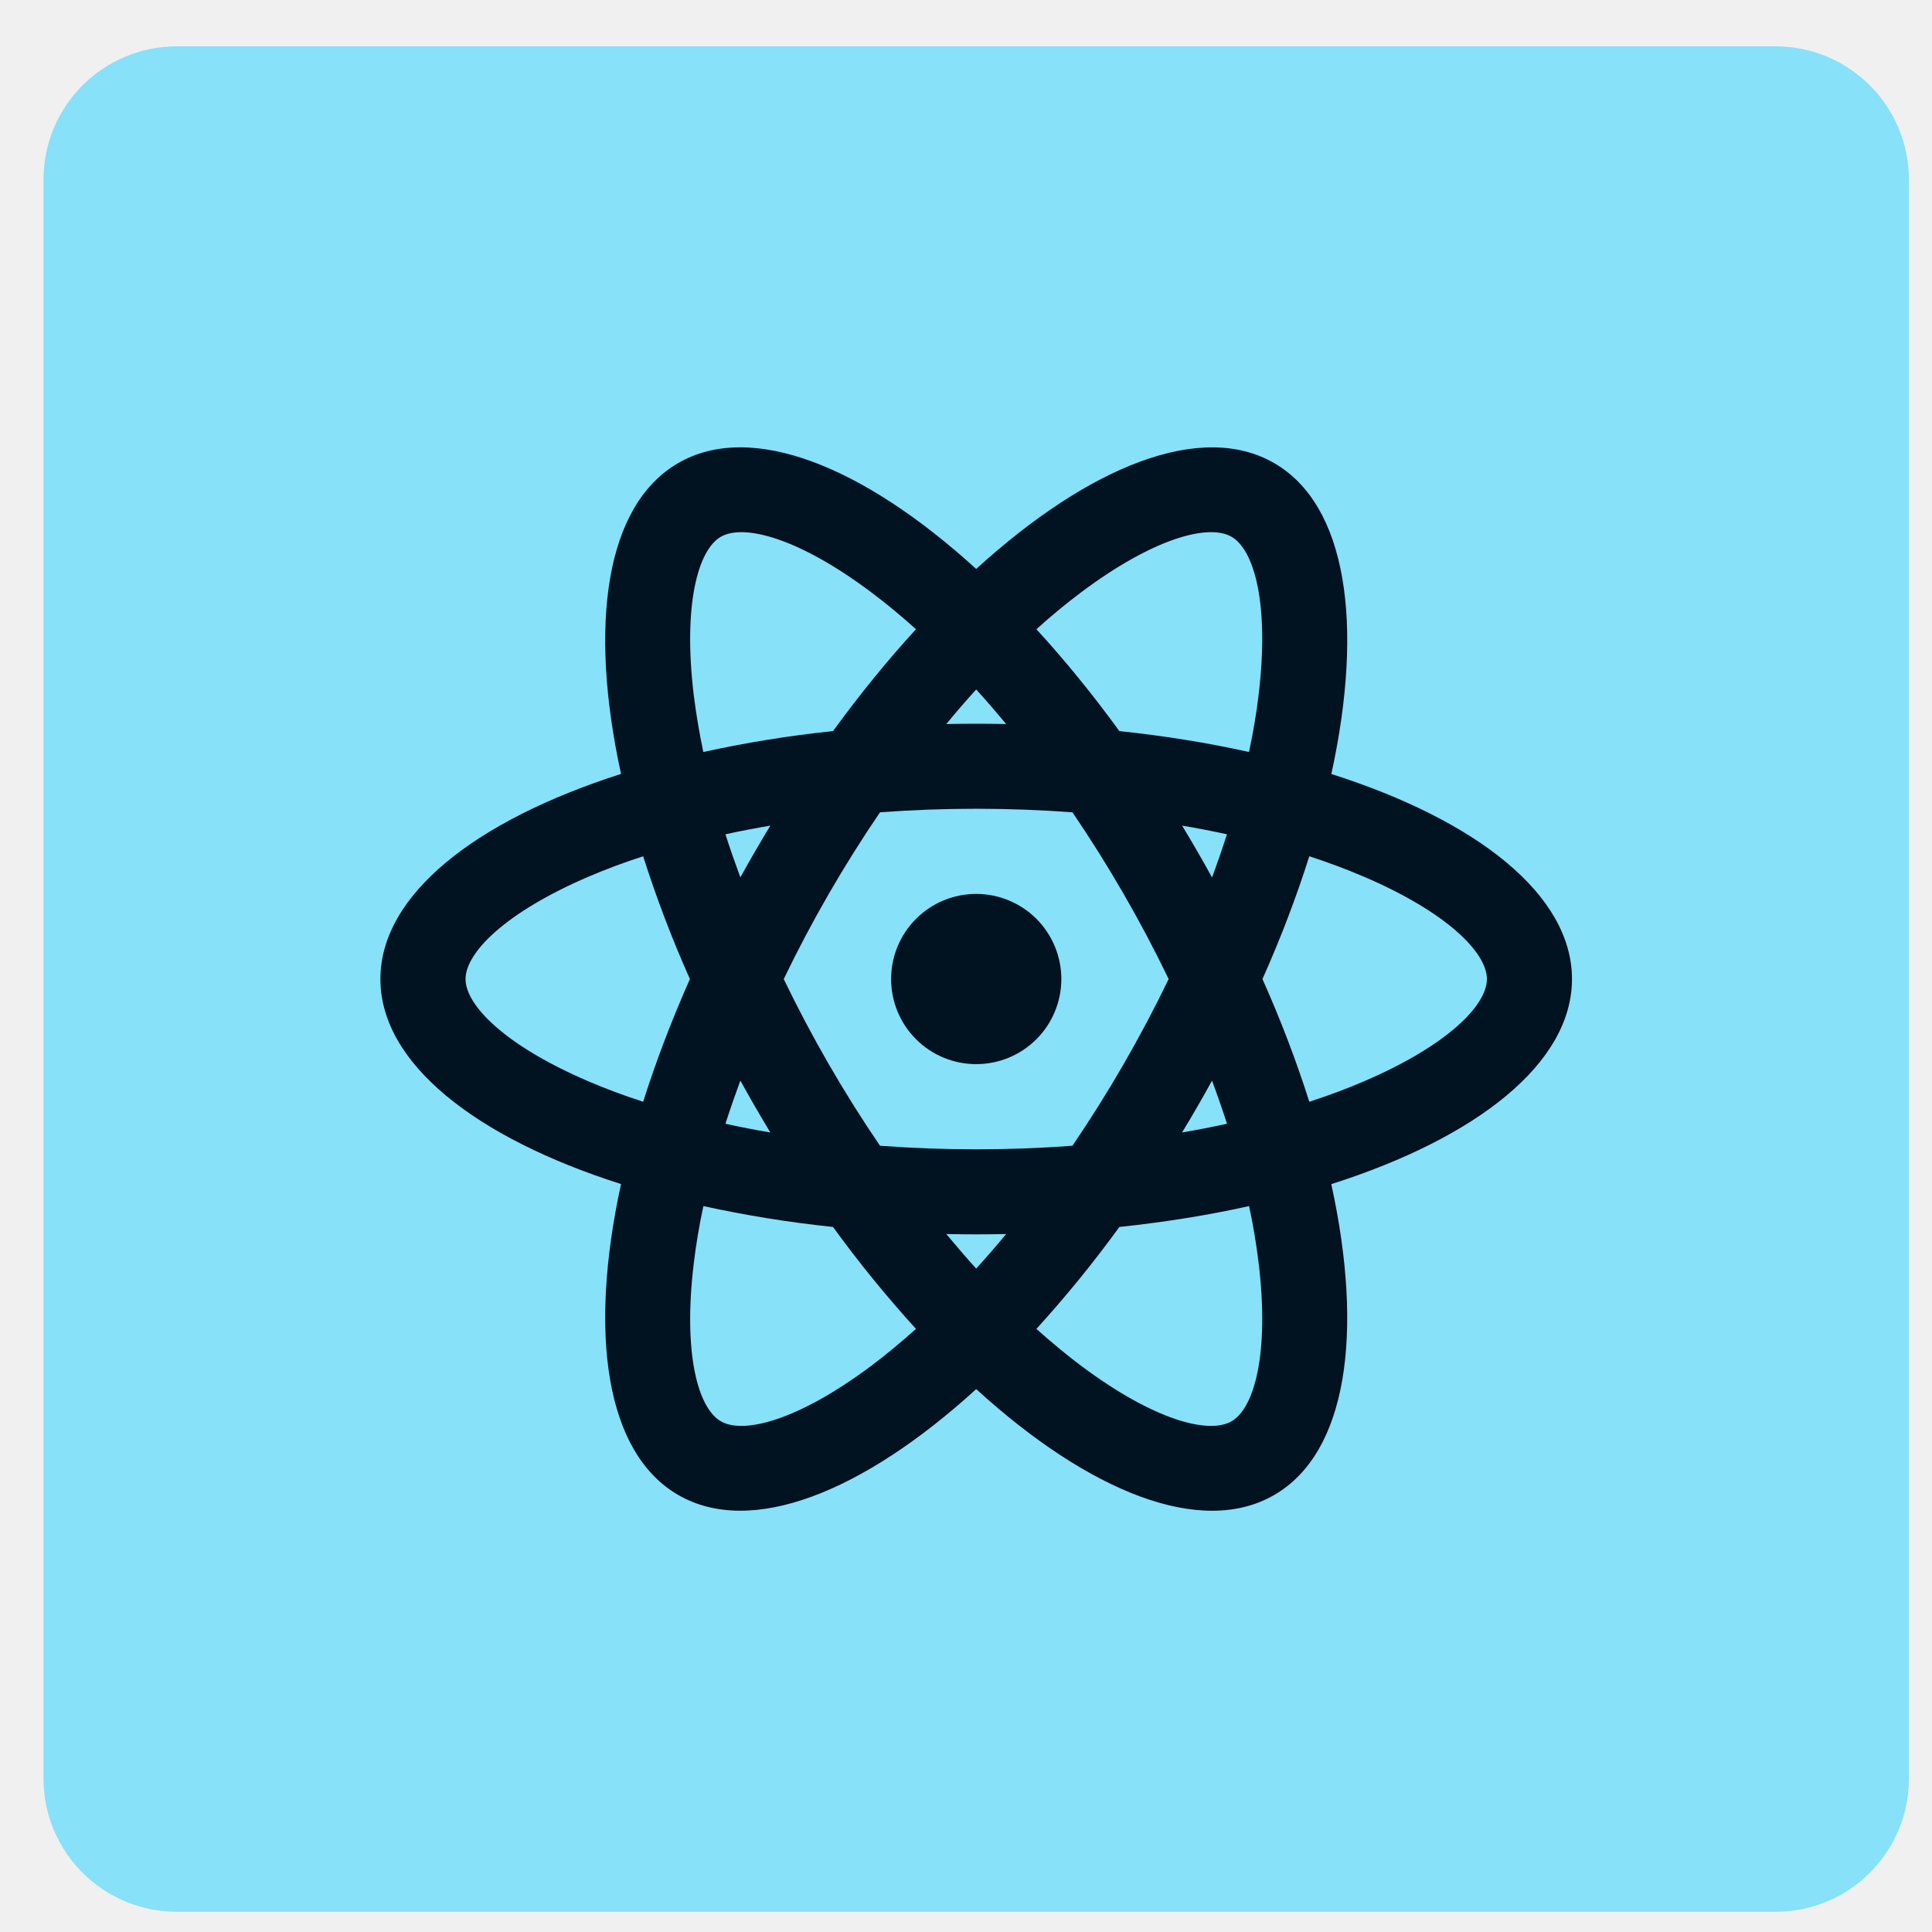
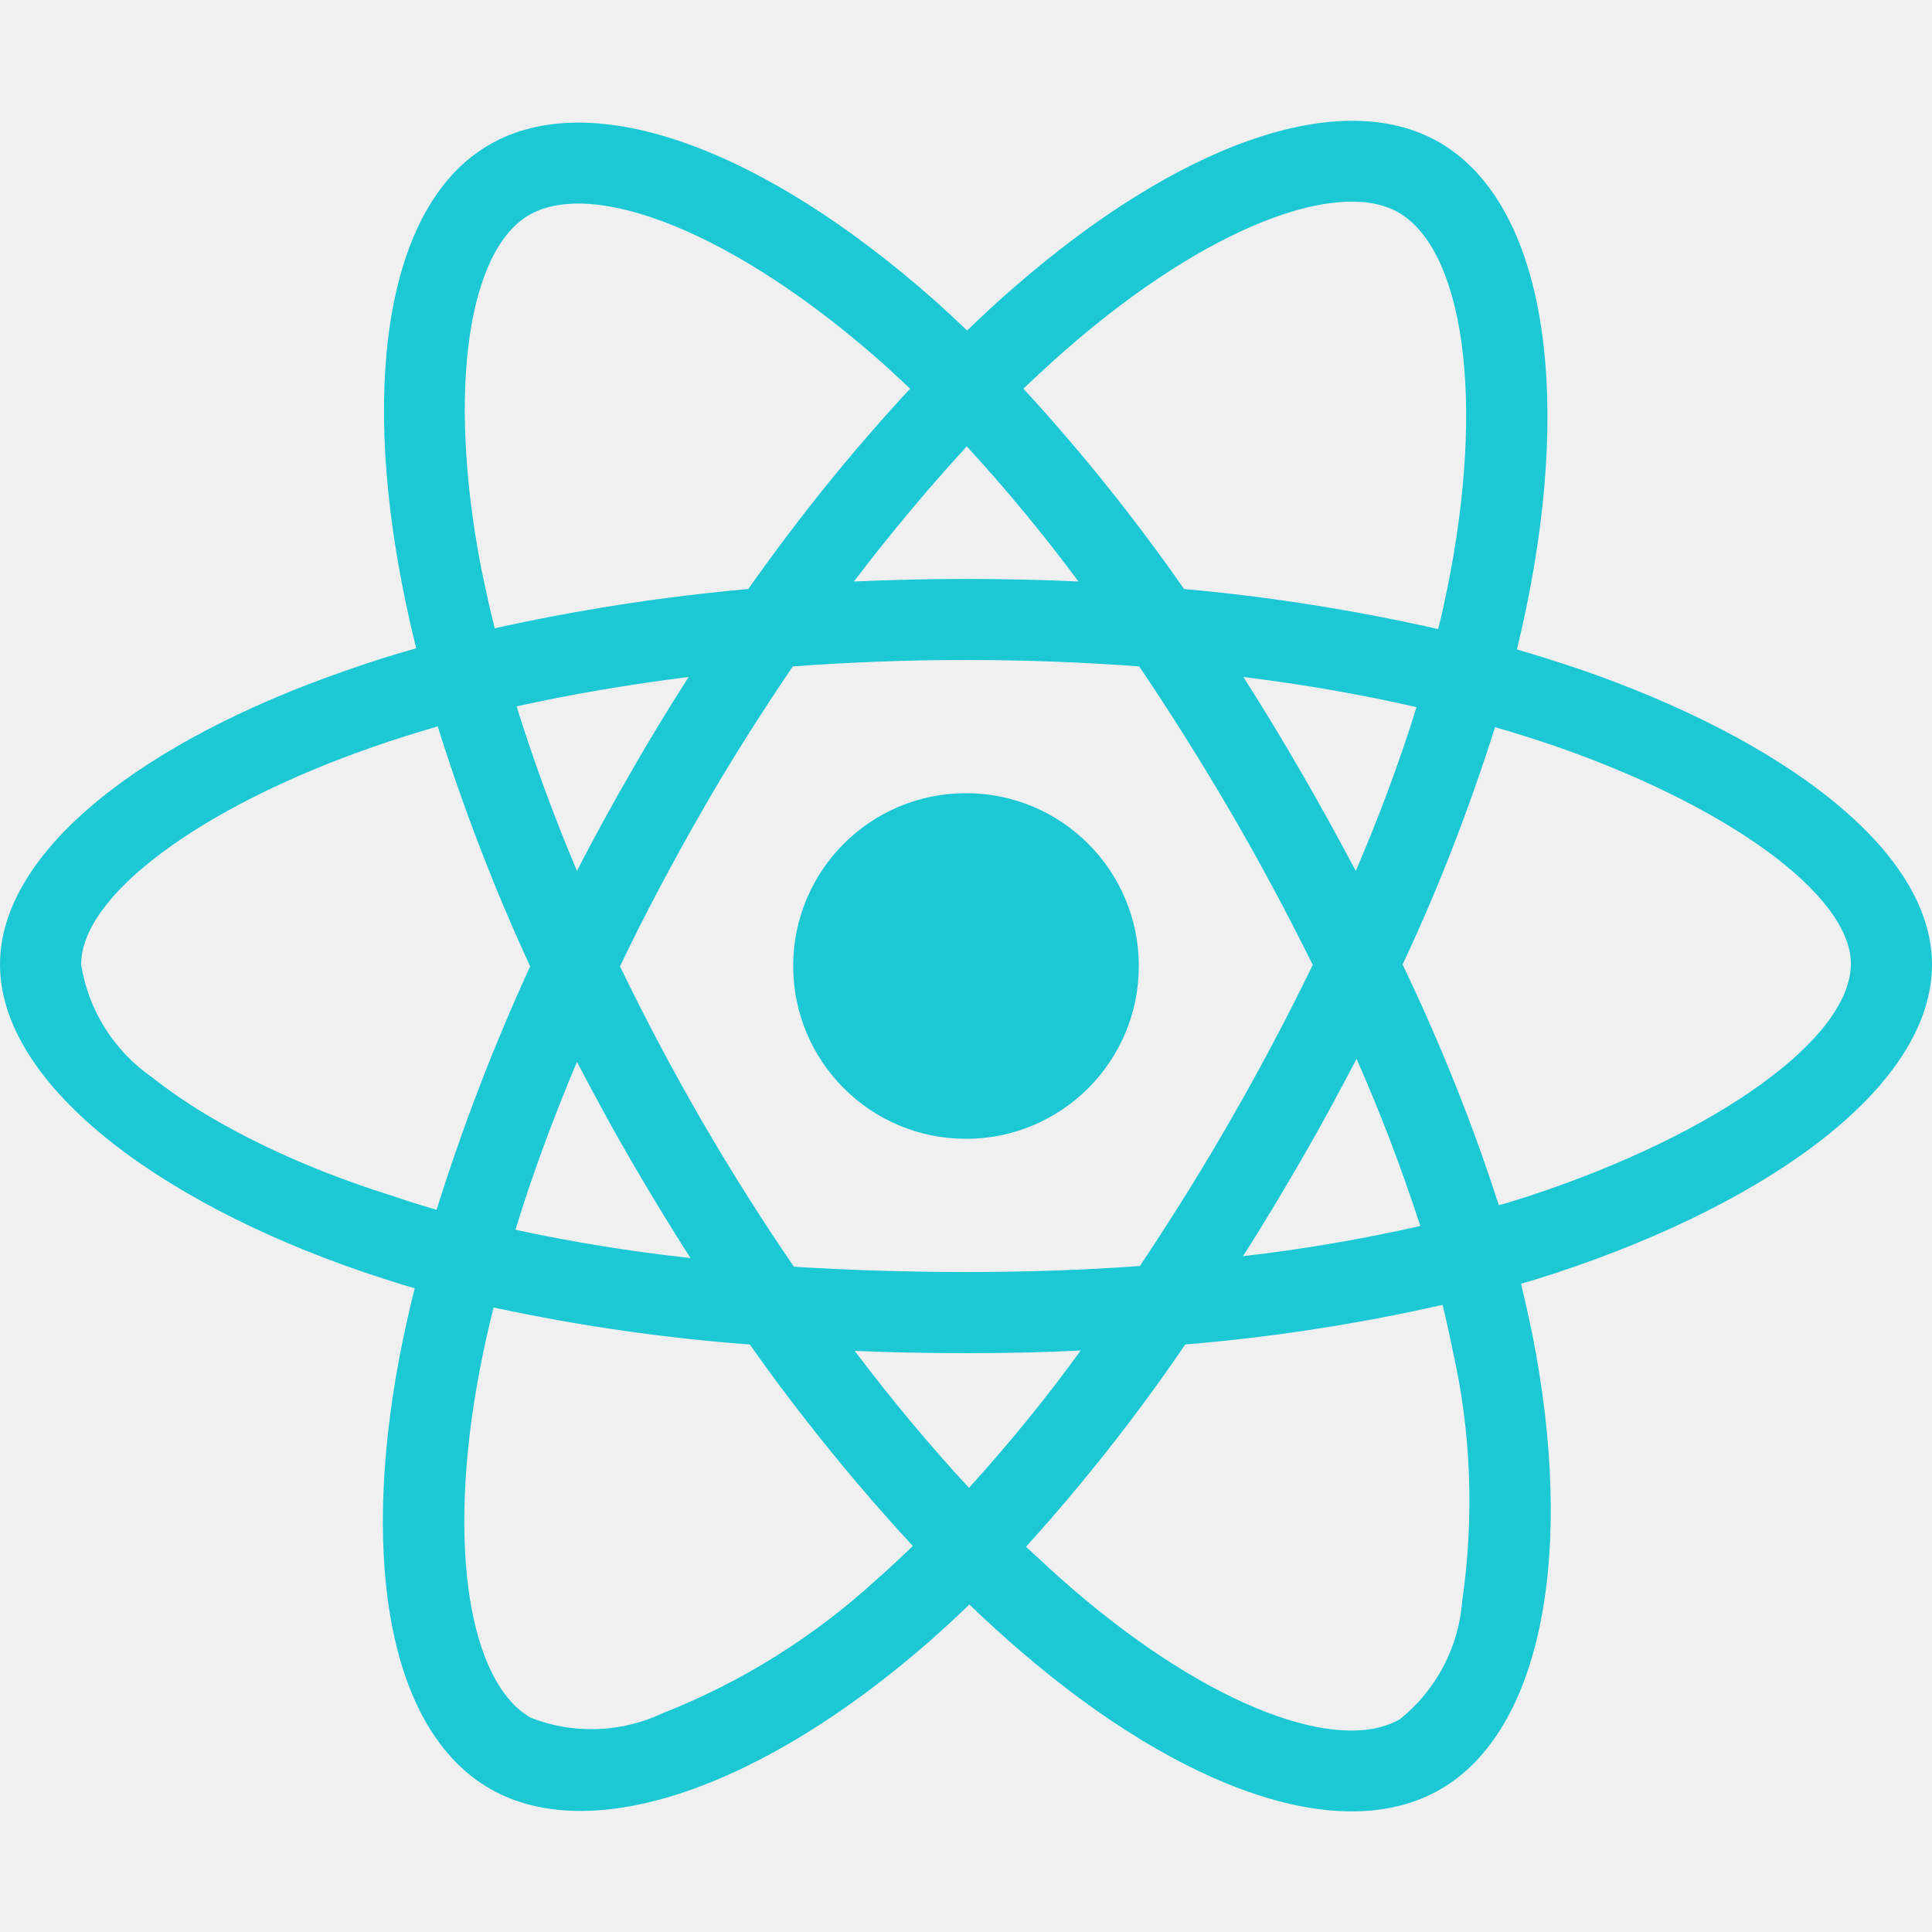
- <svg xmlns="http://www.w3.org/2000/svg" width="29" height="29" viewBox="0 0 29 29" fill="none">
-   <rect x="0.653" y="0.696" width="28" height="28" rx="2" fill="#86E1F9" />
-   <g clip-path="url(#clip0_36_200)">
-     <path d="M14.653 15.973C14.314 15.973 13.989 15.839 13.75 15.599C13.51 15.36 13.376 15.034 13.376 14.696C13.376 14.357 13.51 14.032 13.75 13.792C13.989 13.553 14.314 13.418 14.653 13.418C14.992 13.418 15.317 13.553 15.557 13.792C15.796 14.032 15.931 14.357 15.931 14.696C15.931 15.034 15.796 15.36 15.557 15.599C15.317 15.839 14.992 15.973 14.653 15.973ZM14.204 18.523C14.353 18.702 14.502 18.876 14.653 19.042C14.804 18.876 14.954 18.703 15.103 18.523C14.803 18.53 14.503 18.53 14.204 18.523ZM12.504 18.417C11.85 18.349 11.2 18.244 10.558 18.104C10.494 18.402 10.446 18.691 10.413 18.969C10.251 20.317 10.477 21.137 10.82 21.334C11.164 21.533 11.986 21.318 13.073 20.505C13.297 20.337 13.523 20.15 13.749 19.947C13.306 19.46 12.89 18.95 12.504 18.417ZM18.748 18.104C18.138 18.24 17.485 18.345 16.802 18.417C16.416 18.95 16 19.46 15.557 19.947C15.784 20.151 16.009 20.337 16.233 20.505C17.321 21.318 18.143 21.533 18.486 21.334C18.829 21.137 19.054 20.317 18.894 18.969C18.859 18.678 18.811 18.39 18.749 18.104H18.748ZM19.983 17.774C20.475 20.022 20.217 21.811 19.125 22.441C18.033 23.072 16.354 22.401 14.653 20.851C12.952 22.401 11.274 23.071 10.182 22.441C9.09 21.81 8.832 20.022 9.322 17.773C7.13 17.075 5.71 15.956 5.71 14.696C5.71 13.435 7.13 12.317 9.322 11.617C8.832 9.37 9.09 7.58 10.182 6.95C11.274 6.32 12.952 6.991 14.653 8.54C16.354 6.991 18.033 6.32 19.125 6.951C20.217 7.581 20.475 9.37 19.984 11.618C22.177 12.316 23.596 13.435 23.596 14.696C23.596 15.956 22.177 17.075 19.984 17.774H19.983ZM13.749 9.445C13.532 9.249 13.307 9.062 13.073 8.887C11.986 8.073 11.164 7.859 10.82 8.057C10.477 8.255 10.252 9.074 10.412 10.422C10.447 10.701 10.494 10.99 10.557 11.288C11.2 11.147 11.85 11.042 12.504 10.974C12.909 10.418 13.326 9.906 13.749 9.445H13.749ZM16.802 10.974C17.485 11.046 18.138 11.152 18.748 11.288C18.812 10.99 18.861 10.7 18.893 10.422C19.055 9.074 18.829 8.255 18.486 8.057C18.143 7.859 17.321 8.073 16.233 8.887C15.999 9.062 15.774 9.249 15.557 9.445C15.98 9.906 16.398 10.418 16.802 10.974ZM15.103 10.868C14.954 10.689 14.804 10.515 14.653 10.349C14.502 10.515 14.353 10.688 14.204 10.868C14.503 10.862 14.803 10.862 15.103 10.868ZM11.563 16.999C11.408 16.742 11.258 16.483 11.113 16.22C11.033 16.439 10.957 16.655 10.889 16.868C11.108 16.916 11.333 16.96 11.562 16.999H11.563ZM13.209 17.198C14.17 17.27 15.136 17.27 16.098 17.198C16.64 16.401 17.123 15.564 17.542 14.696C17.123 13.827 16.64 12.991 16.098 12.193C15.136 12.122 14.17 12.122 13.209 12.193C12.666 12.991 12.183 13.827 11.764 14.696C12.183 15.564 12.666 16.401 13.209 17.198ZM18.193 13.171C18.274 12.952 18.349 12.737 18.417 12.523C18.194 12.474 17.969 12.431 17.744 12.393C17.899 12.649 18.049 12.908 18.193 13.171ZM9.654 12.853C9.364 12.947 9.09 13.049 8.832 13.16C7.585 13.695 6.988 14.3 6.988 14.696C6.988 15.092 7.584 15.696 8.832 16.231C9.09 16.342 9.364 16.444 9.654 16.538C9.843 15.942 10.077 15.323 10.356 14.696C10.088 14.095 9.853 13.48 9.654 12.853ZM10.889 12.523C10.957 12.736 11.033 12.952 11.113 13.17C11.258 12.908 11.408 12.649 11.563 12.393C11.333 12.432 11.108 12.475 10.889 12.523H10.889ZM19.653 16.538C19.942 16.444 20.217 16.342 20.474 16.231C21.722 15.696 22.319 15.092 22.319 14.696C22.319 14.3 21.723 13.695 20.474 13.16C20.205 13.045 19.931 12.943 19.653 12.853C19.464 13.45 19.23 14.068 18.95 14.696C19.23 15.323 19.464 15.941 19.653 16.538ZM18.418 16.868C18.349 16.655 18.274 16.439 18.193 16.221C18.049 16.483 17.899 16.743 17.743 16.999C17.973 16.96 18.198 16.916 18.417 16.868H18.418Z" fill="#011221" />
-   </g>
-   <defs>
-     <clipPath id="clip0_36_200">
-       <rect width="20.442" height="20.442" fill="white" transform="translate(4.43213 4.47485)" />
-     </clipPath>
-   </defs>
+ <svg xmlns="http://www.w3.org/2000/svg" fill="rgb(28, 200, 212)" viewBox="0 0 512 512">
+   <path d="M418.2 177.2c-5.4-1.8-10.8-3.5-16.2-5.1.9-3.7 1.7-7.4 2.5-11.1 12.3-59.6 4.2-107.5-23.1-123.3-26.3-15.1-69.2.6-112.6 38.4-4.3 3.7-8.5 7.6-12.5 11.5-2.7-2.6-5.5-5.2-8.3-7.7-45.5-40.4-91.1-57.4-118.4-41.5-26.2 15.2-34 60.3-23 116.7 1.1 5.6 2.3 11.1 3.7 16.7-6.4 1.8-12.7 3.8-18.6 5.9C38.3 196.2 0 225.4 0 255.6c0 31.2 40.8 62.5 96.3 81.5 4.5 1.5 9 3 13.6 4.3-1.5 6-2.8 11.9-4 18-10.5 55.5-2.3 99.5 23.9 114.6 27 15.6 72.4-.4 116.6-39.1 3.5-3.1 7-6.3 10.5-9.7 4.4 4.3 9 8.4 13.6 12.4 42.8 36.8 85.1 51.7 111.2 36.6 27-15.6 35.8-62.9 24.4-120.5-.9-4.4-1.9-8.9-3-13.5 3.2-.9 6.3-1.9 9.4-2.9 57.7-19.1 99.5-50 99.5-81.7 0-30.3-39.4-59.7-93.8-78.4zM282.9 92.3c37.2-32.4 71.9-45.1 87.7-36 16.9 9.7 23.4 48.9 12.8 100.4-.7 3.4-1.4 6.7-2.3 10-22.2-5-44.7-8.6-67.3-10.6-13-18.6-27.2-36.4-42.6-53.1 3.9-3.7 7.7-7.2 11.7-10.7zM167.2 307.5c5.1 8.7 10.3 17.4 15.8 25.9-15.6-1.7-31.1-4.2-46.4-7.5 4.4-14.4 9.9-29.3 16.3-44.5 4.6 8.8 9.3 17.5 14.3 26.1zm-30.3-120.3c14.4-3.2 29.7-5.8 45.6-7.8-5.3 8.3-10.5 16.8-15.4 25.4-4.9 8.5-9.7 17.2-14.2 26-6.3-14.9-11.6-29.5-16-43.6zm27.4 68.9c6.6-13.8 13.8-27.3 21.4-40.6s15.8-26.2 24.4-38.9c15-1.1 30.3-1.7 45.9-1.7s31 .6 45.9 1.7c8.5 12.6 16.6 25.5 24.3 38.7s14.9 26.7 21.7 40.4c-6.7 13.8-13.9 27.4-21.6 40.8-7.6 13.3-15.7 26.2-24.2 39-14.9 1.1-30.4 1.6-46.1 1.6s-30.9-.5-45.6-1.4c-8.7-12.7-16.9-25.7-24.6-39s-14.8-26.8-21.5-40.6zm180.6 51.2c5.1-8.8 9.9-17.7 14.6-26.7 6.4 14.5 12 29.2 16.9 44.3-15.5 3.5-31.2 6.2-47 8 5.4-8.4 10.5-17 15.5-25.6zm14.4-76.5c-4.7-8.8-9.5-17.6-14.5-26.2-4.9-8.5-10-16.9-15.3-25.2 16.1 2 31.5 4.7 45.9 8-4.6 14.8-10 29.2-16.1 43.4zM256.2 118.3c10.5 11.4 20.4 23.4 29.6 35.8-19.8-.9-39.7-.9-59.5 0 9.8-12.9 19.9-24.9 29.9-35.8zM140.2 57c16.8-9.8 54.1 4.2 93.4 39 2.5 2.2 5 4.6 7.6 7-15.5 16.7-29.8 34.5-42.9 53.1-22.6 2-45 5.5-67.2 10.4-1.3-5.1-2.4-10.3-3.5-15.5-9.4-48.4-3.2-84.9 12.6-94zm-24.5 263.6c-4.2-1.2-8.3-2.5-12.4-3.9-21.3-6.7-45.5-17.3-63-31.2-10.1-7-16.9-17.8-18.8-29.9 0-18.3 31.6-41.7 77.2-57.6 5.7-2 11.5-3.8 17.3-5.5 6.8 21.7 15 43 24.5 63.6-9.6 20.9-17.9 42.5-24.8 64.5zm116.6 98c-16.5 15.1-35.6 27.1-56.4 35.3-11.1 5.3-23.9 5.8-35.3 1.3-15.9-9.2-22.5-44.5-13.5-92 1.1-5.6 2.3-11.2 3.7-16.7 22.4 4.8 45 8.1 67.9 9.8 13.2 18.7 27.7 36.6 43.2 53.4-3.2 3.1-6.4 6.1-9.6 8.9zm24.5-24.3c-10.2-11-20.4-23.2-30.3-36.3 9.6.4 19.5.6 29.5.6 10.3 0 20.4-.2 30.4-.7-9.2 12.7-19.1 24.8-29.6 36.4zm130.7 30c-.9 12.2-6.9 23.6-16.5 31.3-15.9 9.2-49.8-2.8-86.4-34.2-4.2-3.6-8.4-7.5-12.7-11.5 15.3-16.9 29.4-34.8 42.2-53.6 22.9-1.9 45.7-5.4 68.2-10.5 1 4.1 1.9 8.2 2.7 12.2 4.9 21.6 5.7 44.1 2.5 66.3zm18.2-107.5c-2.8.9-5.6 1.8-8.5 2.6-7-21.8-15.6-43.1-25.5-63.8 9.6-20.4 17.7-41.4 24.5-62.9 5.2 1.5 10.2 3.1 15 4.7 46.6 16 79.3 39.8 79.3 58 0 19.6-34.9 44.9-84.8 61.4zm-149.7-15c25.3 0 45.8-20.5 45.8-45.8s-20.5-45.8-45.8-45.8c-25.3 0-45.8 20.5-45.8 45.8s20.5 45.8 45.8 45.8z" />
</svg>
